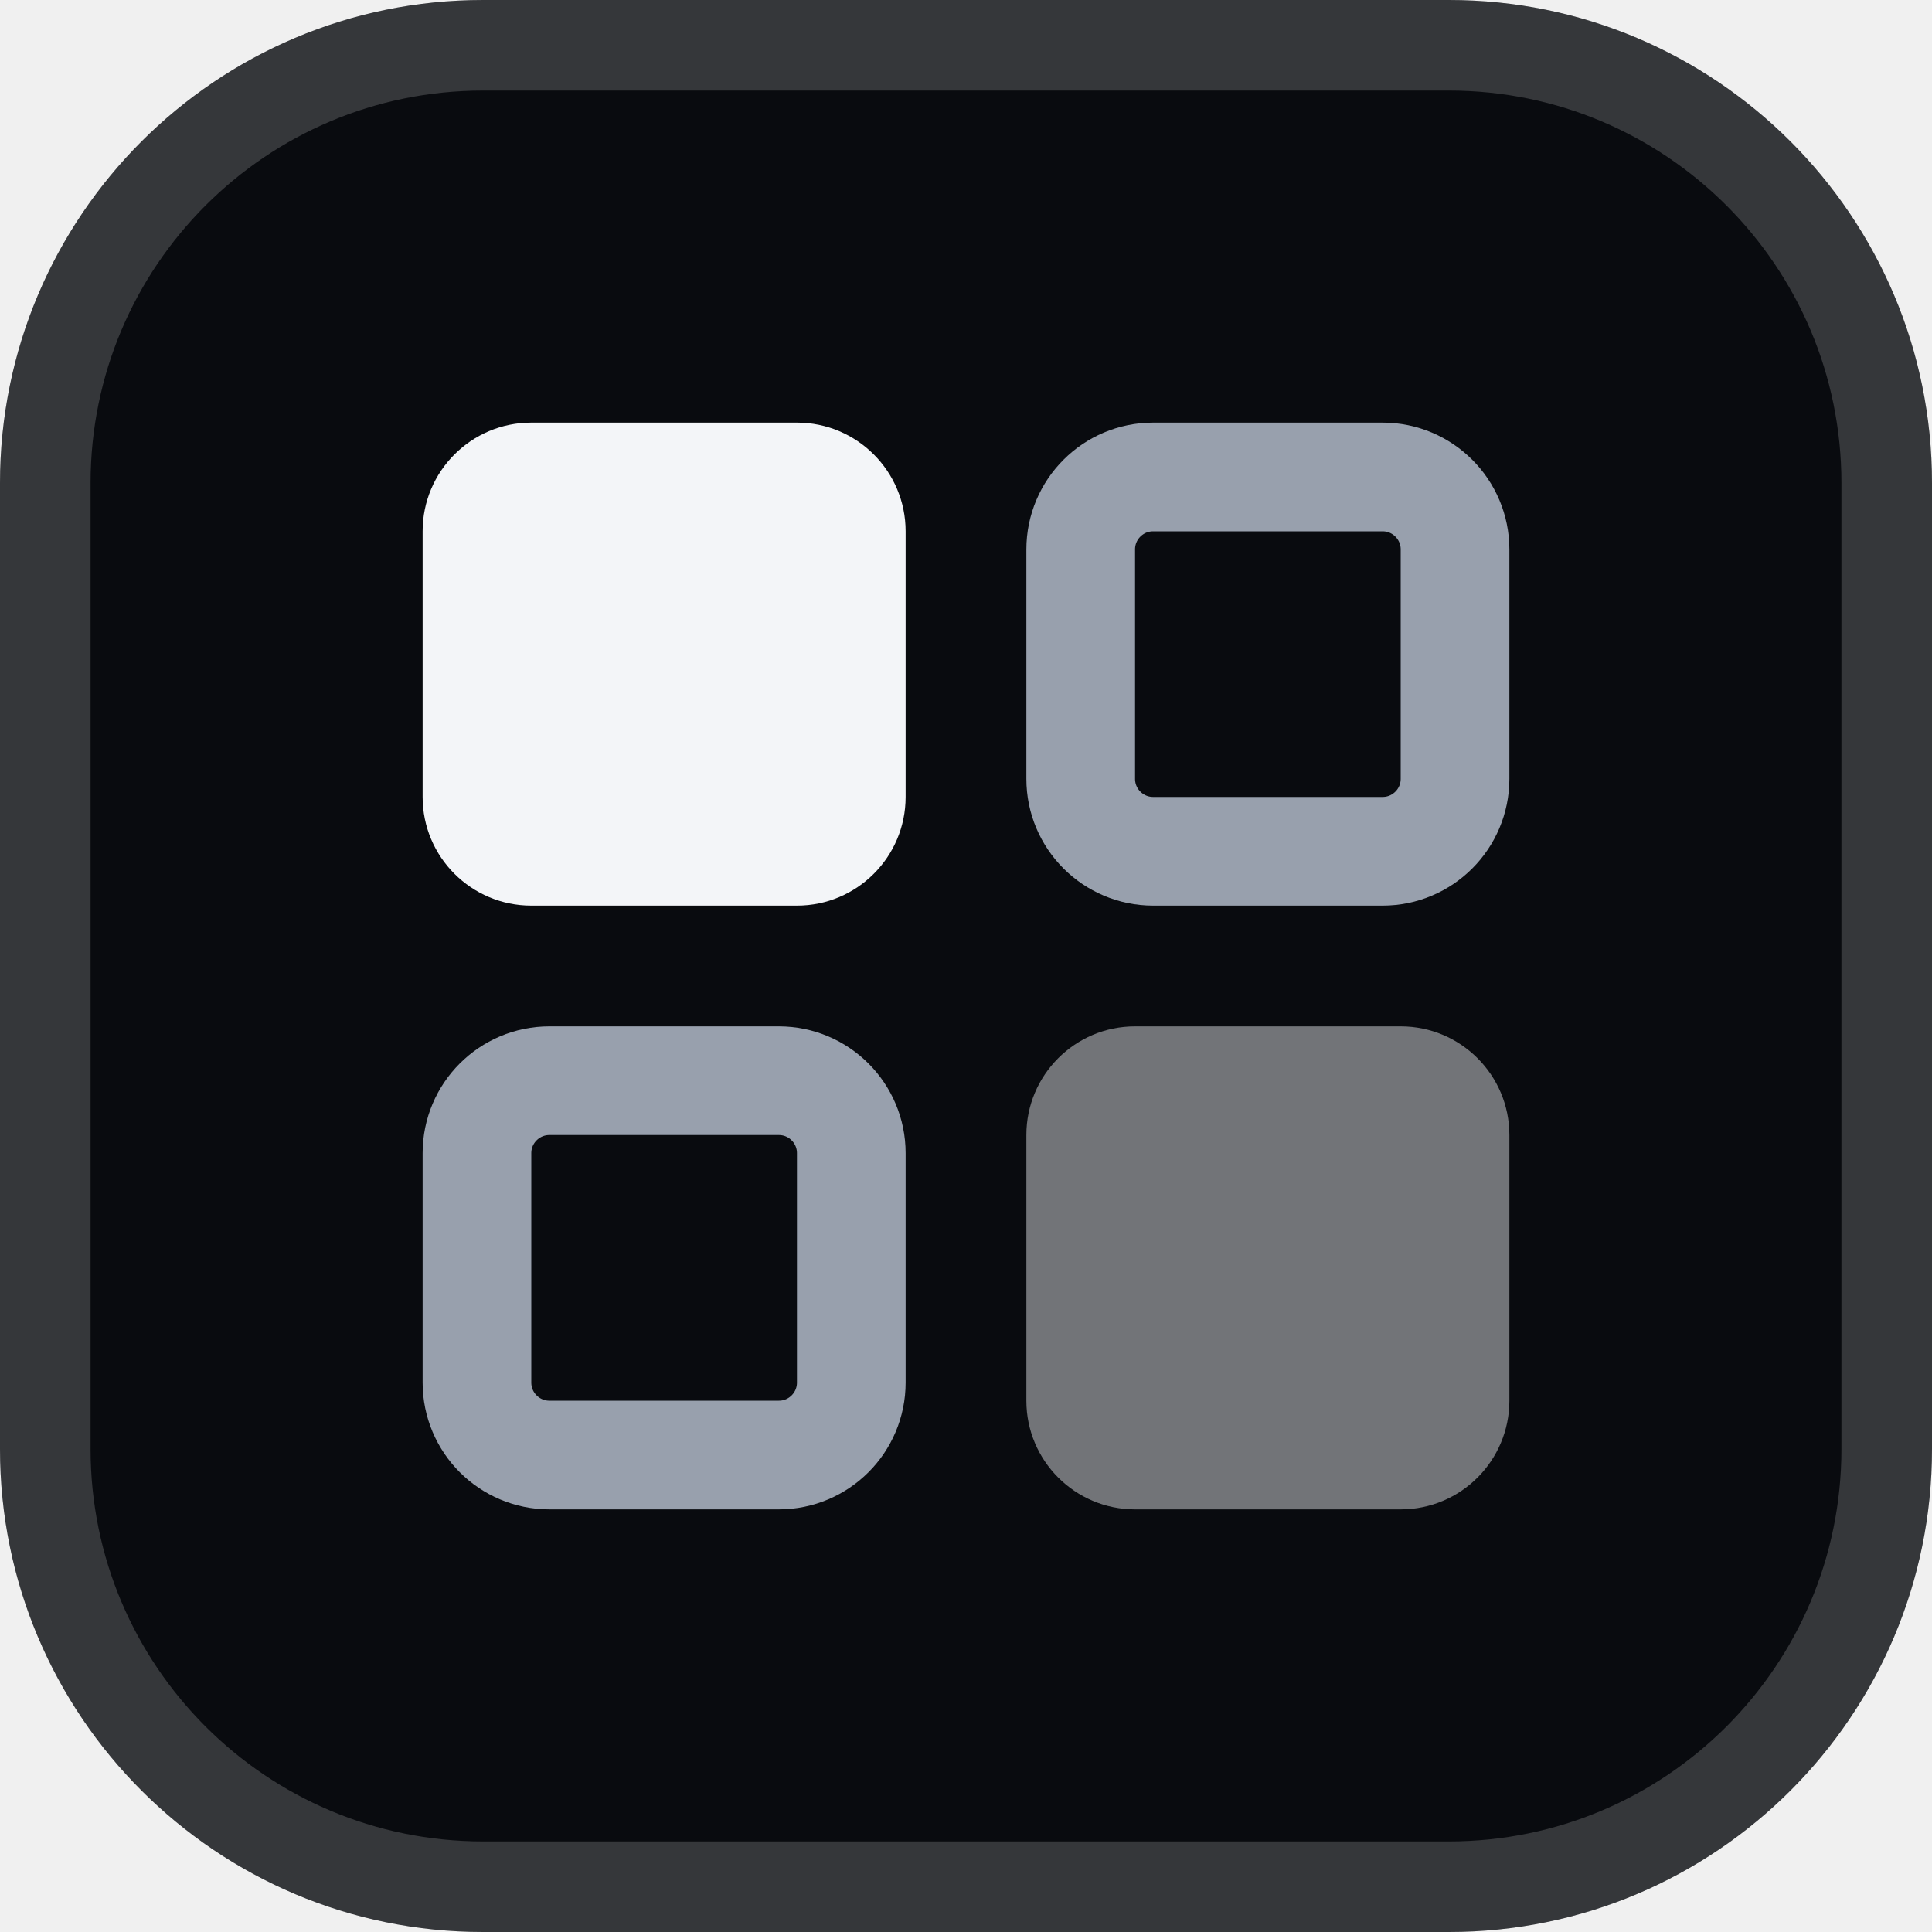
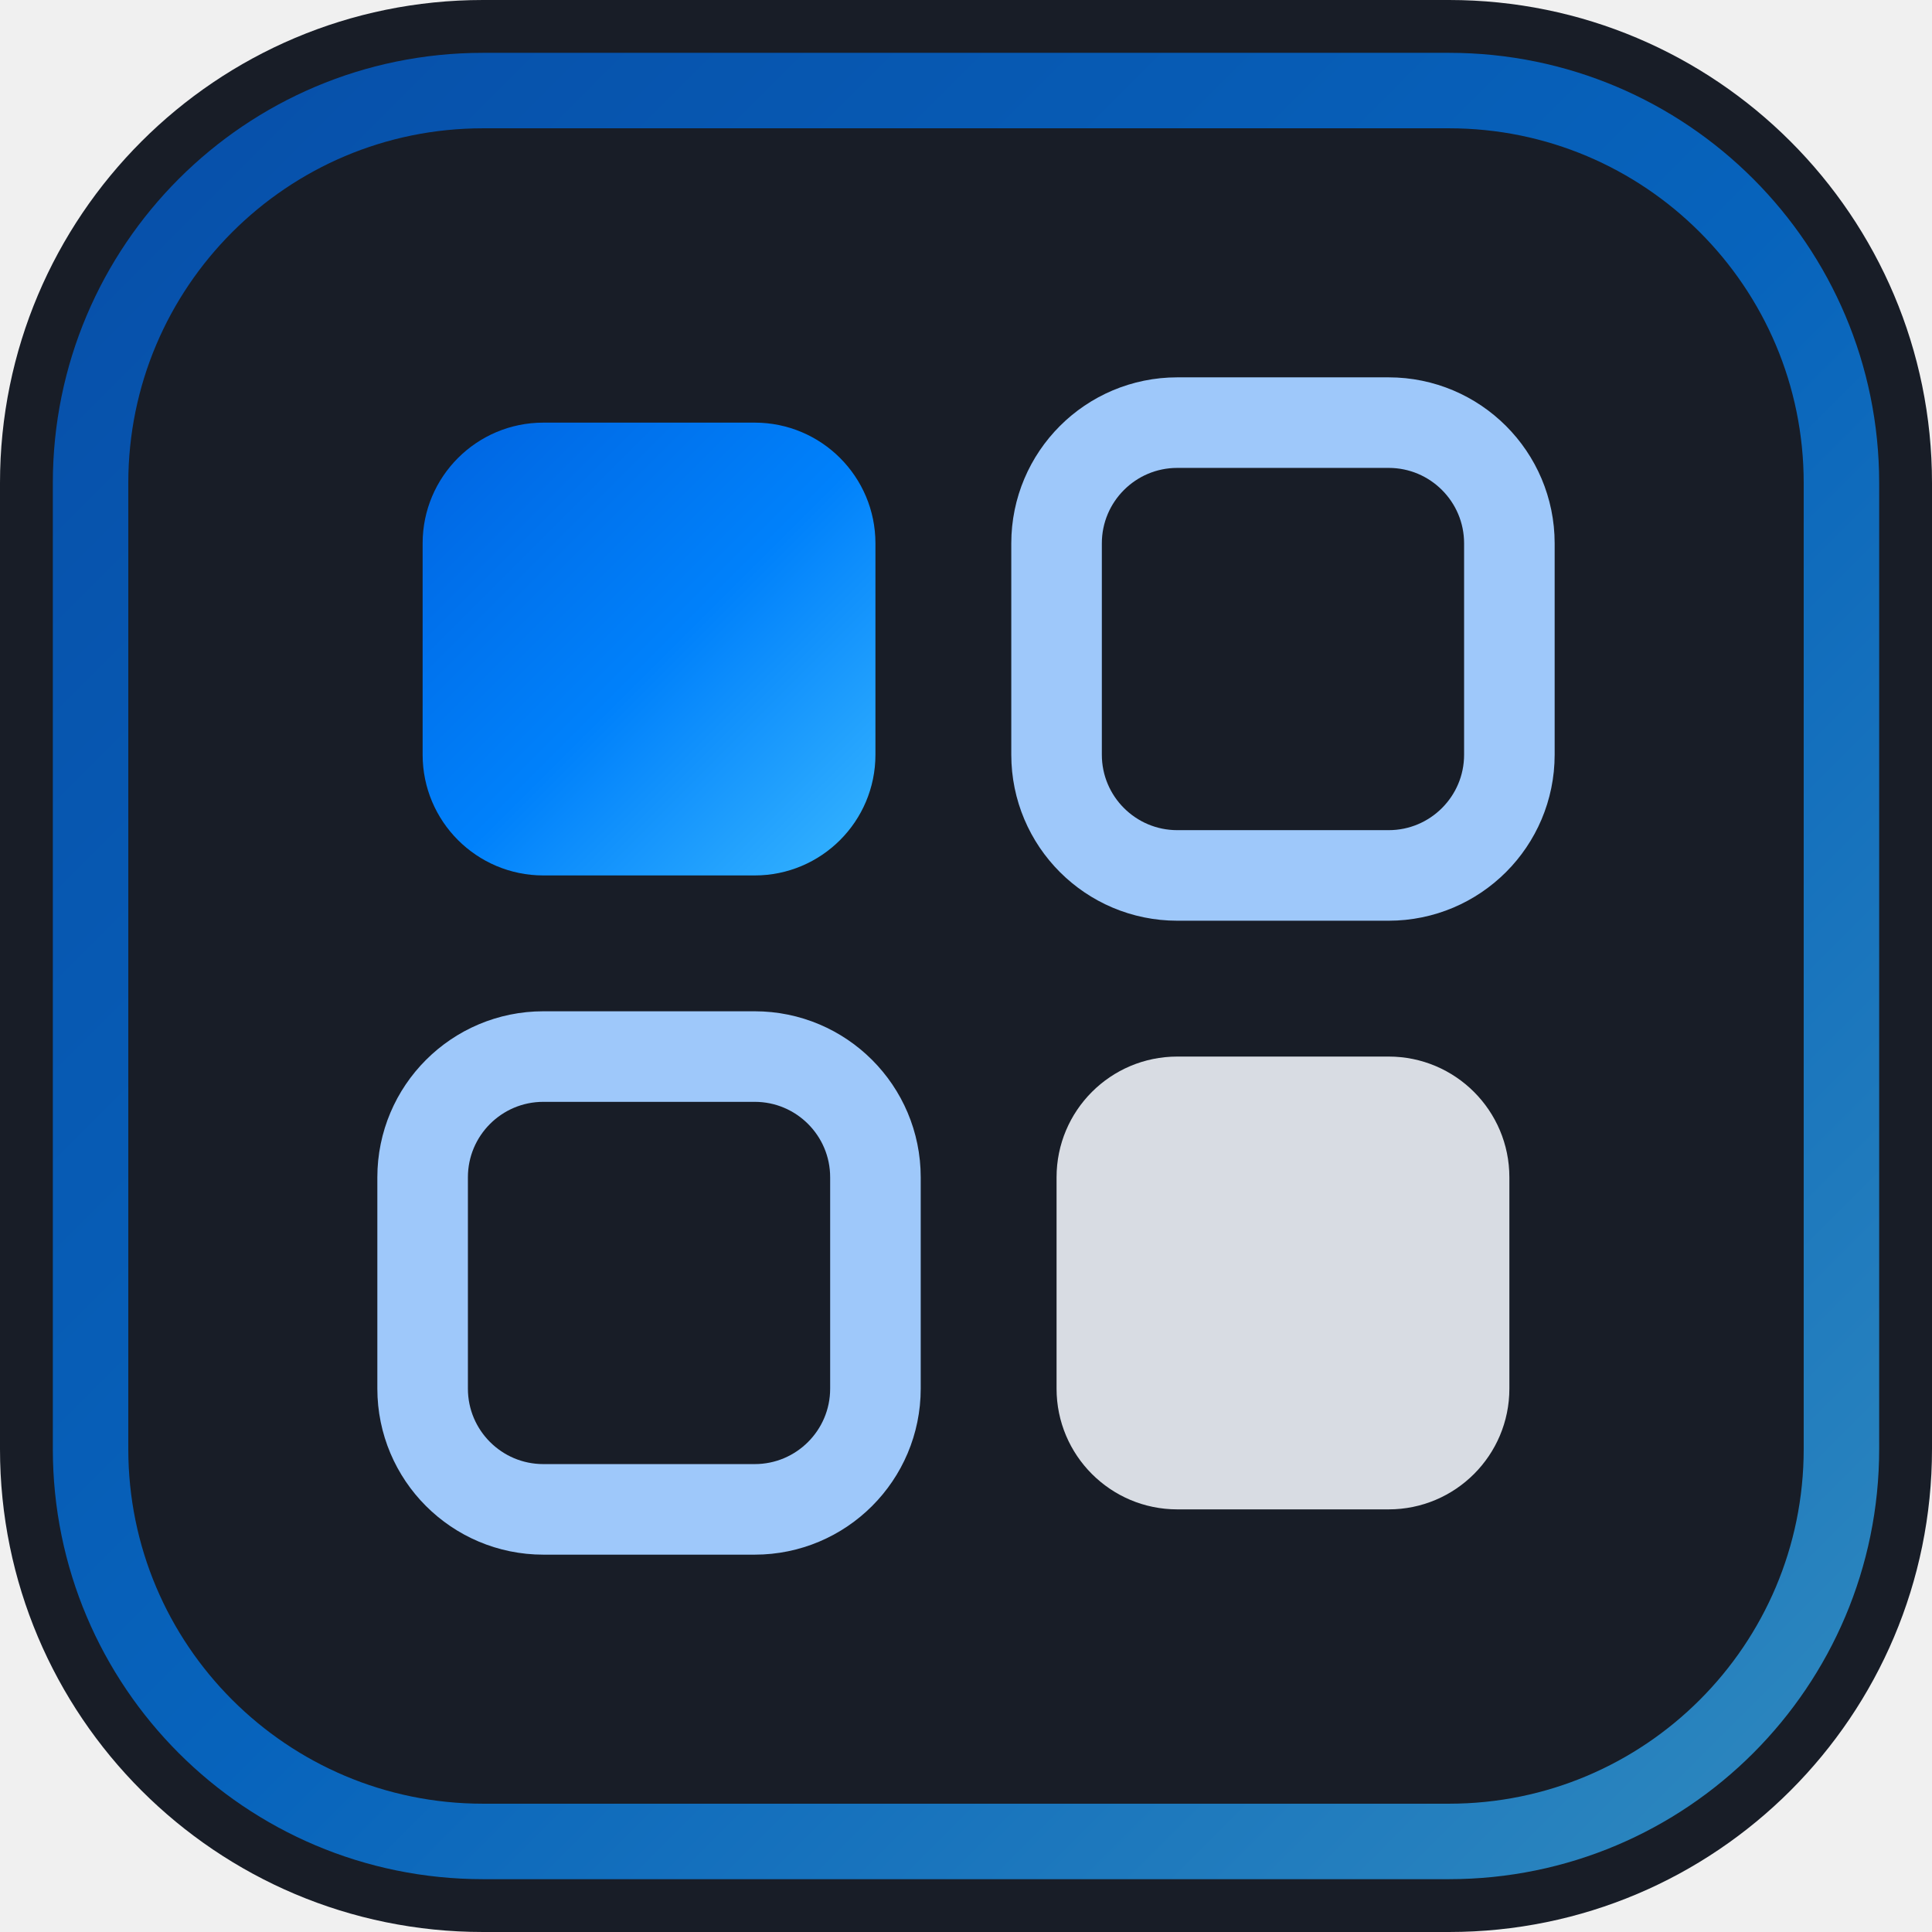
- <svg xmlns="http://www.w3.org/2000/svg" viewBox="0 0 32 32" fill="none">
-   <rect width="32" height="32" rx="8" fill="#090b0f" />
-   <rect x="0.75" y="0.75" width="30.5" height="30.5" rx="7.25" stroke="#ffffff" stroke-opacity="0.18" stroke-width="1.5" />
-   <rect x="7" y="7" width="8" height="8" rx="1.8" fill="#f3f5f8" />
-   <rect x="17.9" y="7.9" width="6.2" height="6.2" rx="1.2" stroke="#98a0ad" stroke-width="1.8" />
-   <rect x="7.9" y="17.9" width="6.2" height="6.2" rx="1.2" stroke="#98a0ad" stroke-width="1.8" />
-   <rect x="17" y="17" width="8" height="8" rx="1.8" fill="#f3f5f8" fill-opacity="0.45" />
+ <svg xmlns="http://www.w3.org/2000/svg" viewBox="0 0 64 64">
+   <defs>
+     <linearGradient id="metaGrad" x1="0%" y1="0%" x2="100%" y2="100%">
+       <stop offset="0%" stop-color="#0064E0" />
+       <stop offset="52%" stop-color="#0081FB" />
+       <stop offset="100%" stop-color="#38B6FF" />
+     </linearGradient>
+   </defs>
+   <rect width="64" height="64" rx="16" fill="#181D27" />
+   <rect x="3" y="3" width="58" height="58" rx="13" fill="none" stroke="url(#metaGrad)" stroke-width="2.5" stroke-opacity="0.7" />
+   <rect x="14" y="14" width="15" height="15" rx="4" fill="url(#metaGrad)" />
+   <rect x="35" y="14" width="15" height="15" rx="4" fill="none" stroke="#9EC8FA" stroke-width="3" />
+   <rect x="14" y="35" width="15" height="15" rx="4" fill="none" stroke="#9EC8FA" stroke-width="3" />
+   <rect x="35" y="35" width="15" height="15" rx="4" fill="#F2F6FC" fill-opacity="0.88" />
</svg>
